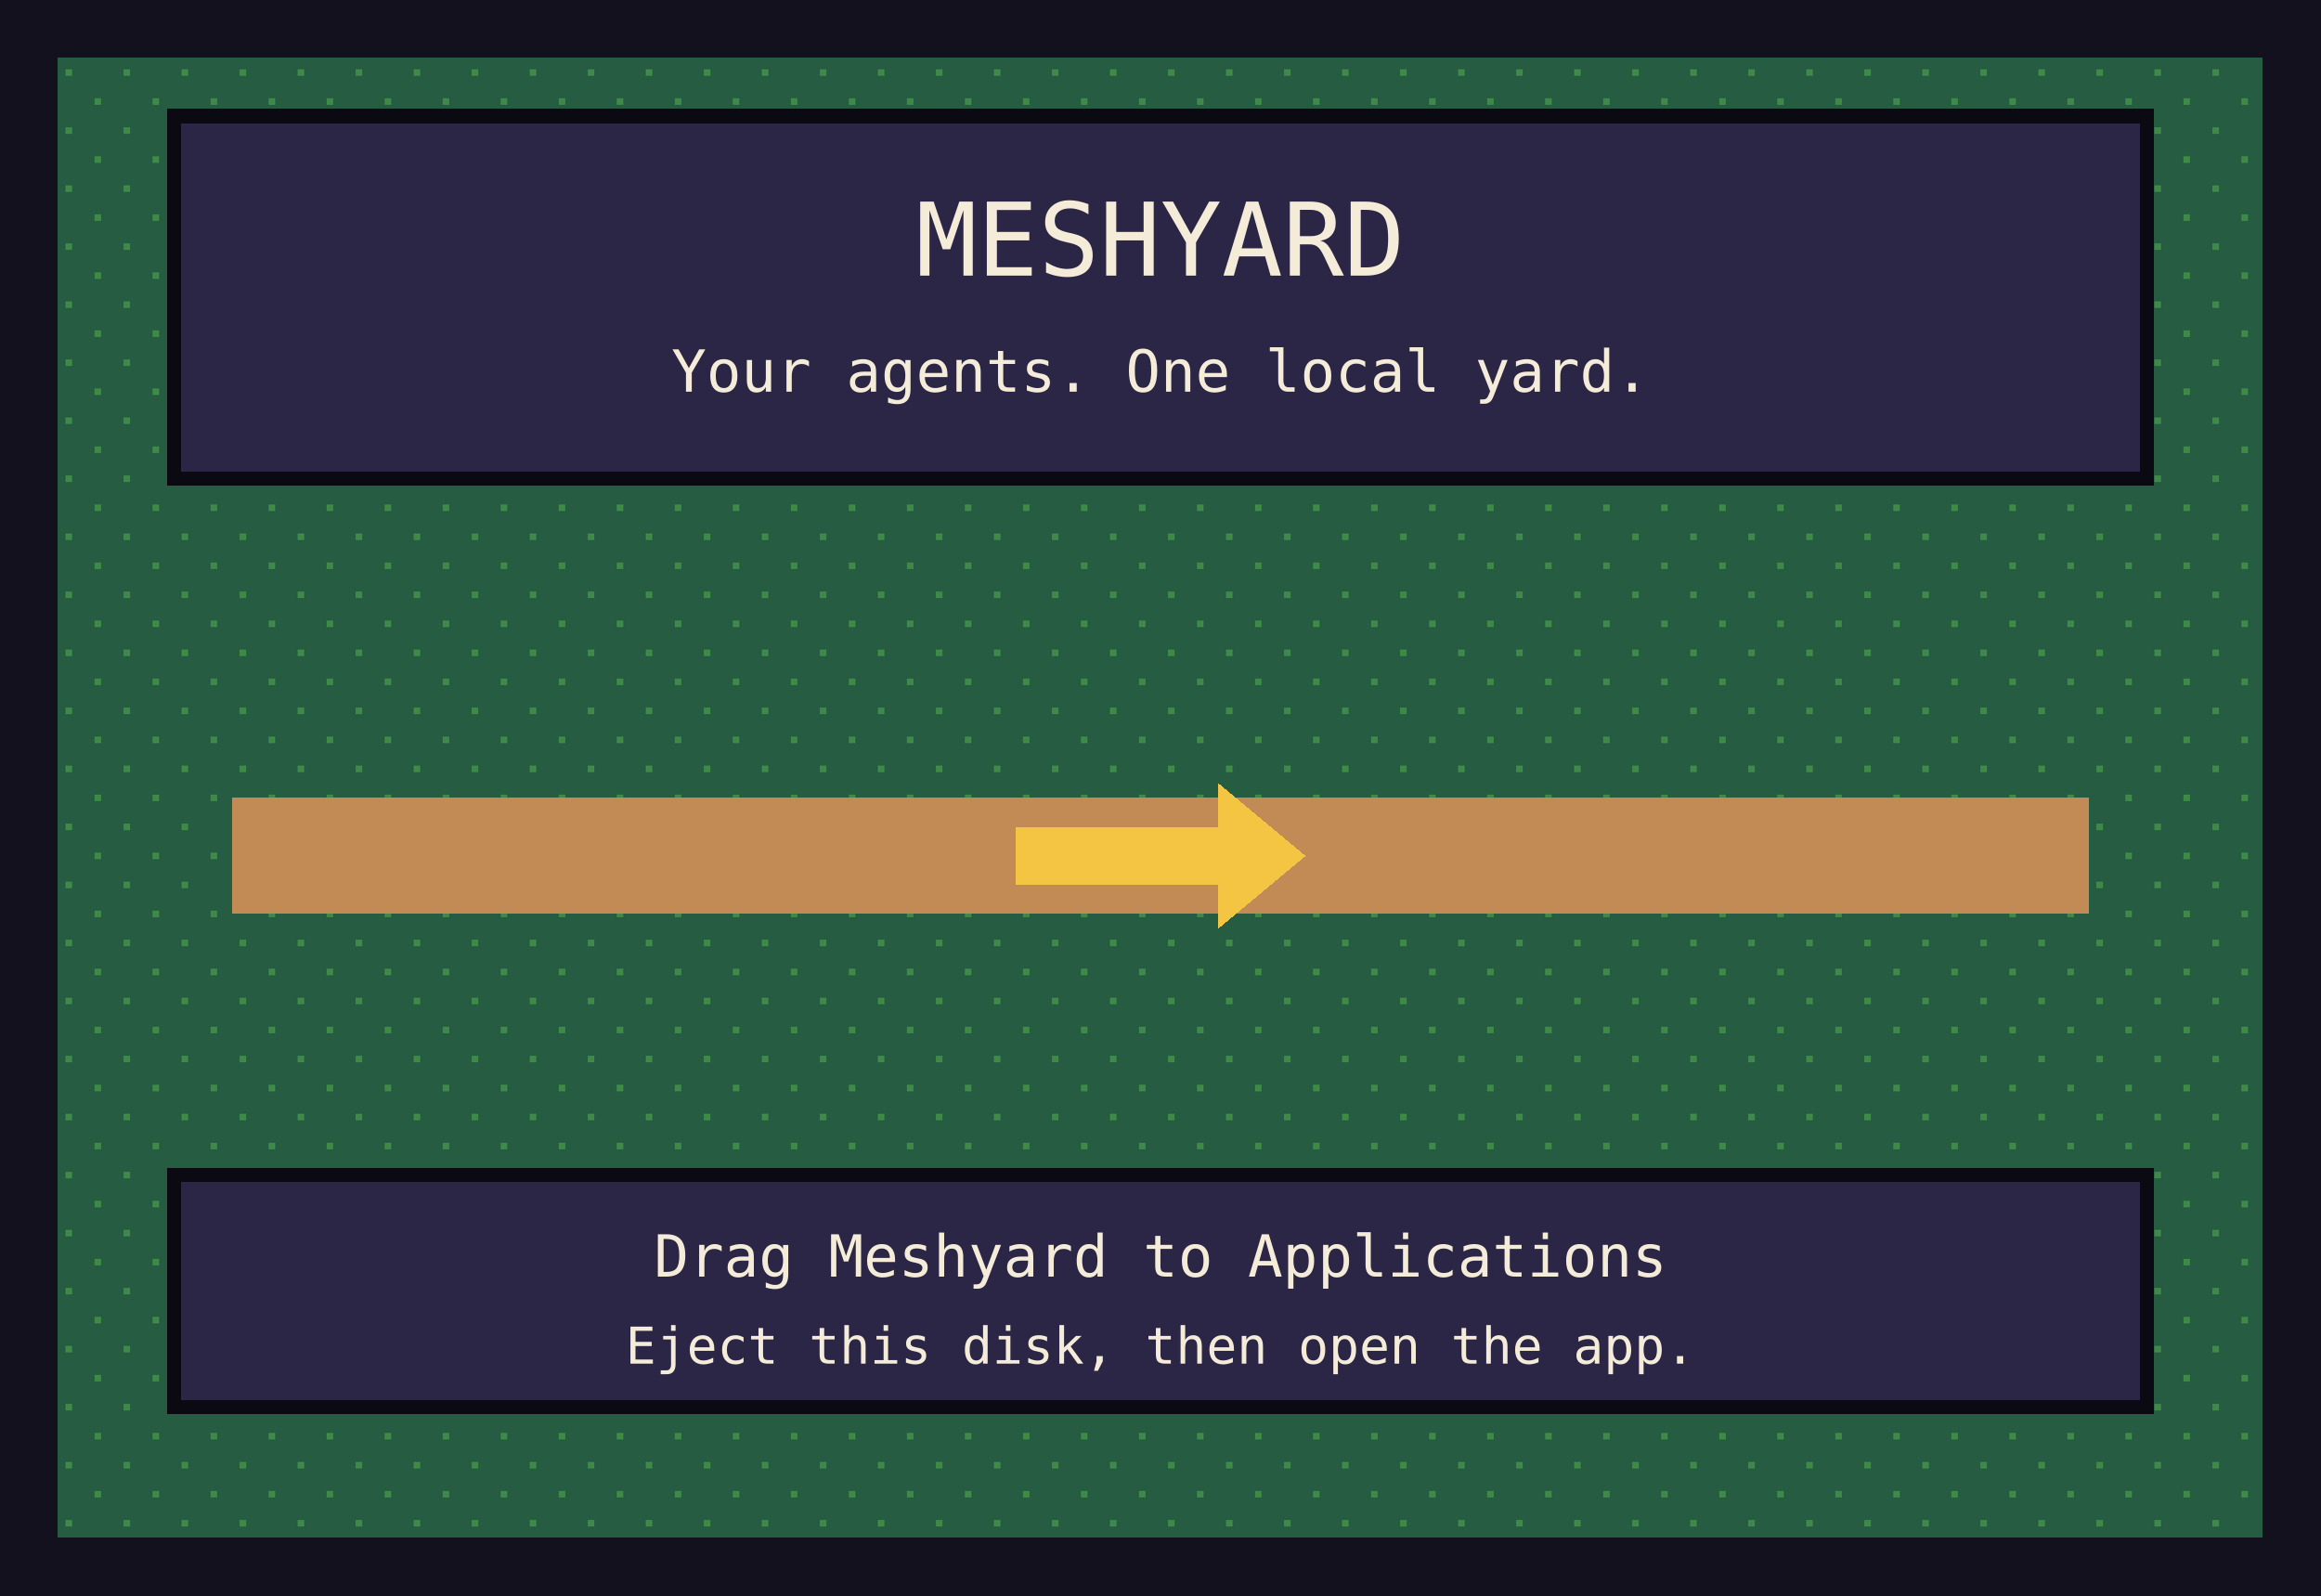
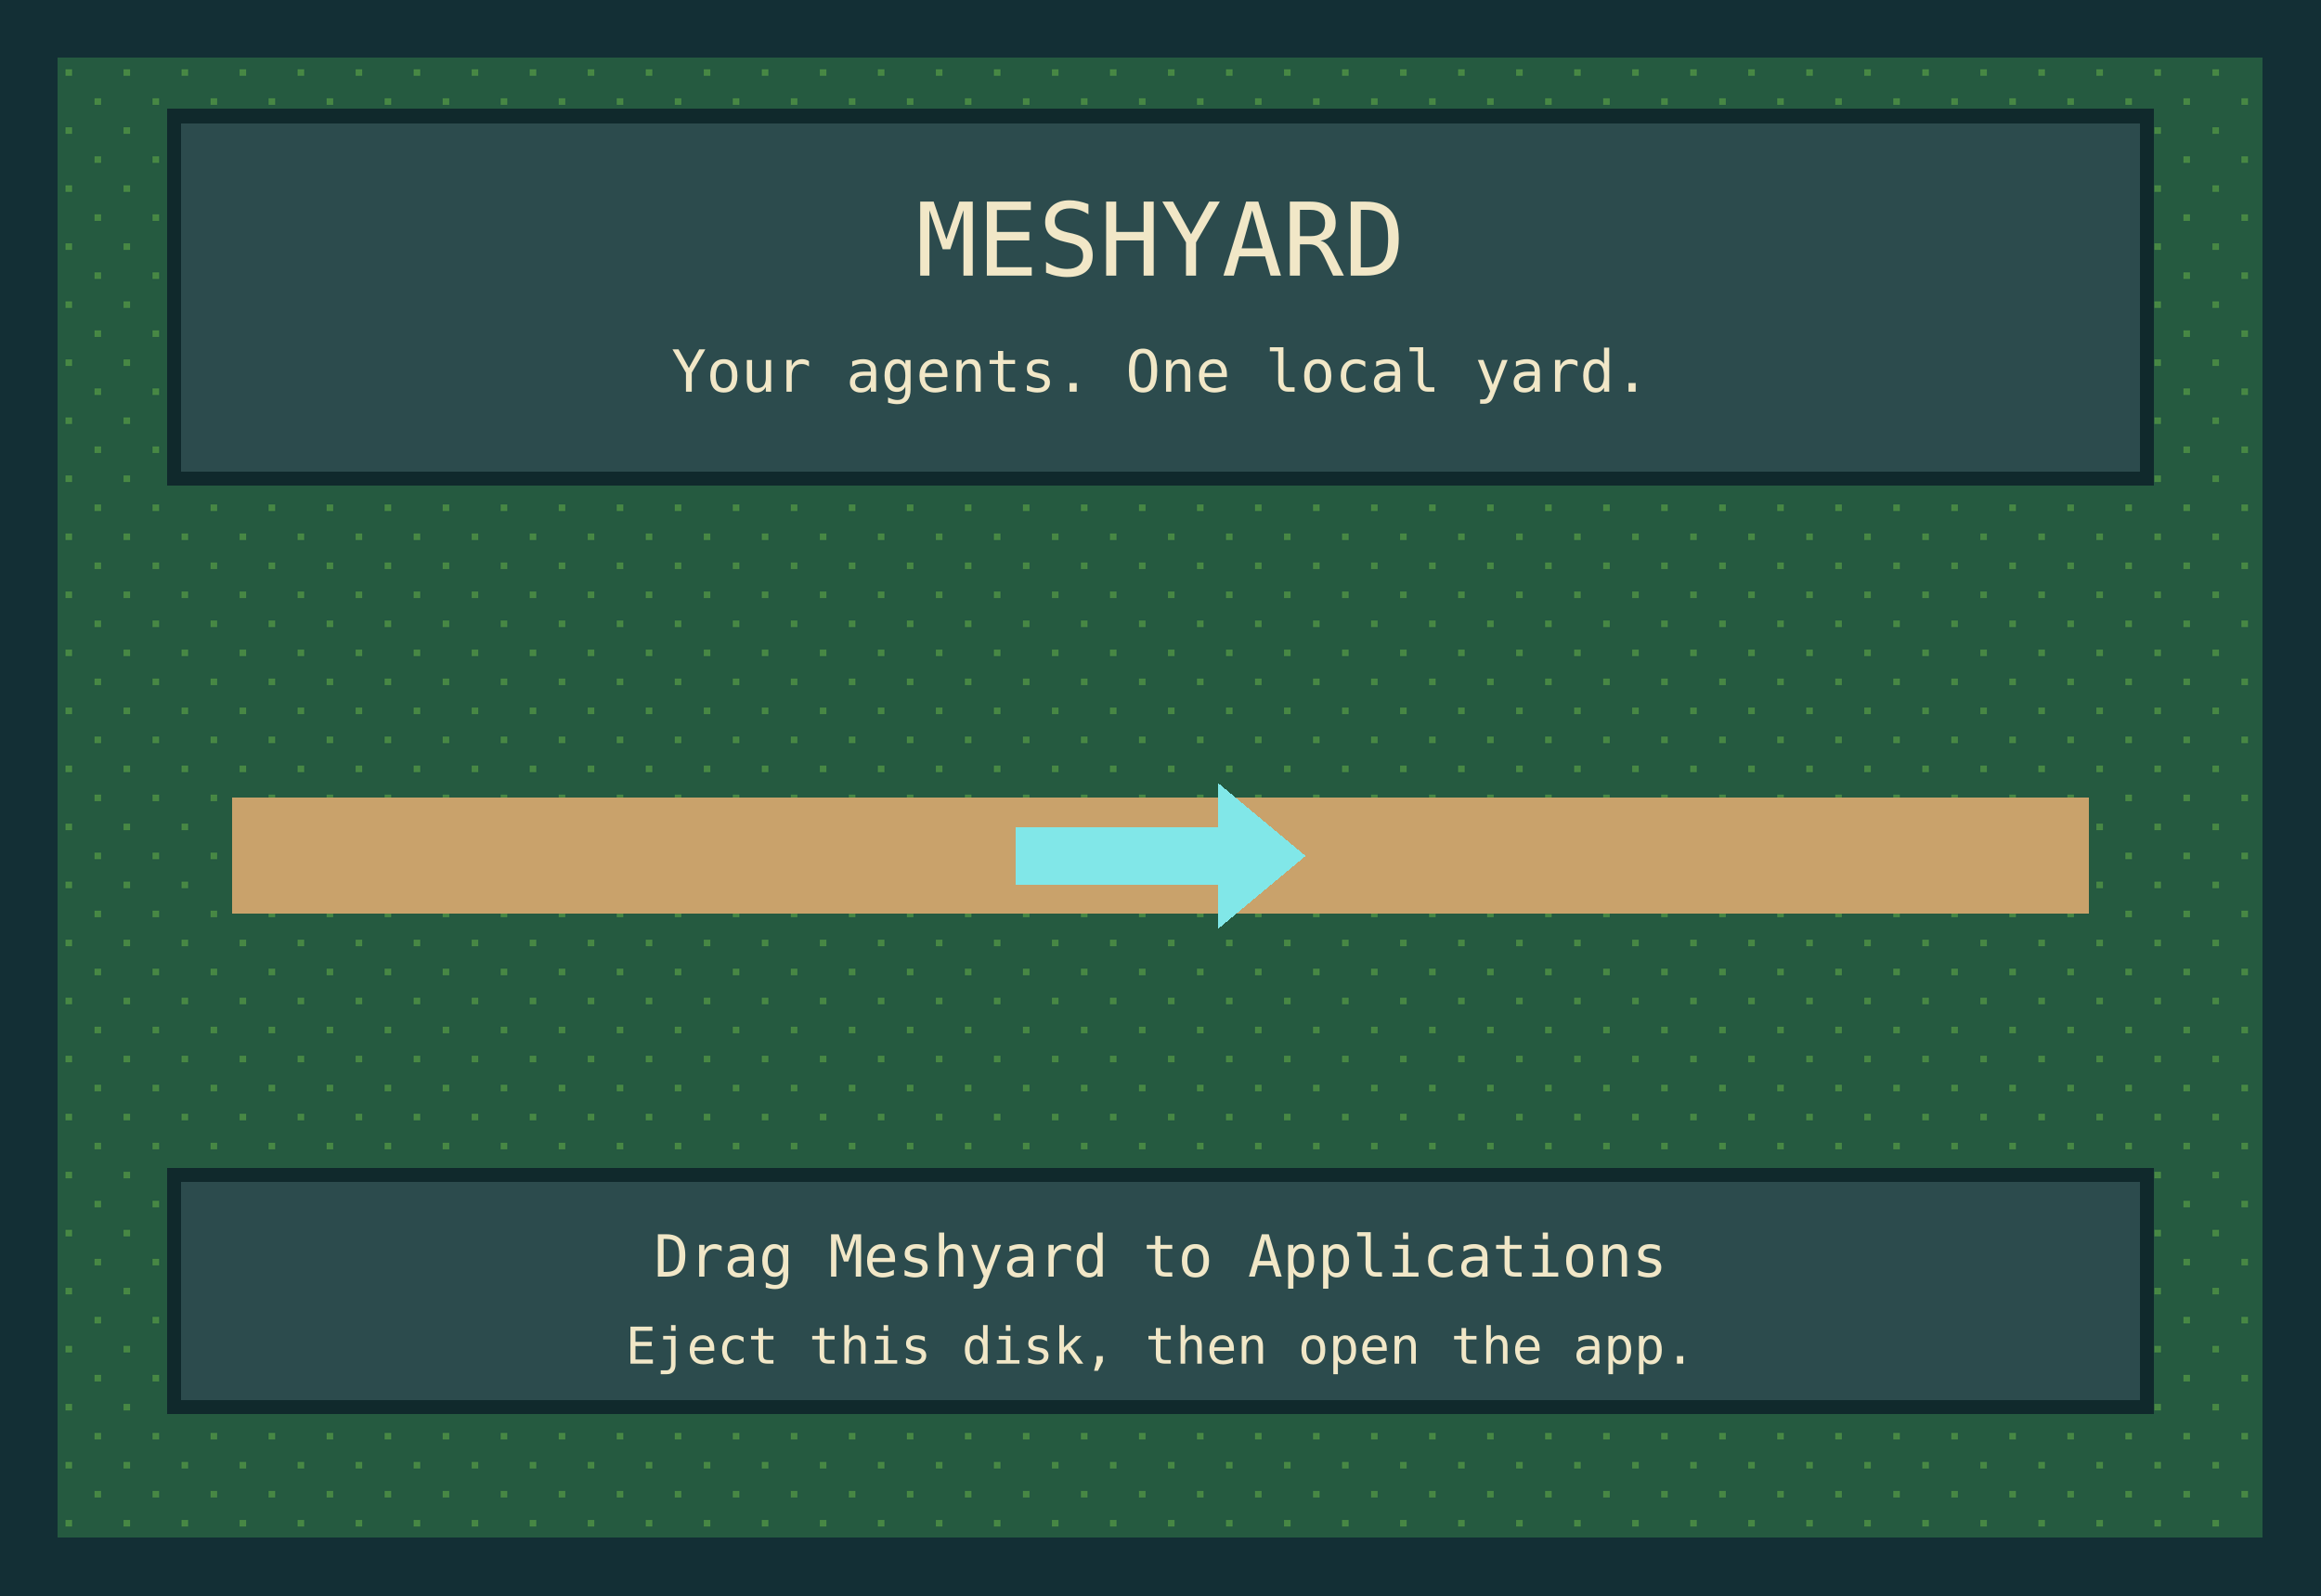
<svg xmlns="http://www.w3.org/2000/svg" width="640" height="440" viewBox="0 0 640 440" shape-rendering="crispEdges">
  <defs>
    <pattern id="grass" width="16" height="16" patternUnits="userSpaceOnUse">
-       <path fill="#265c42" d="M0 0h16v16H0z" />
-       <path fill="#3e8948" d="M2 3h2v2H2zM10 11h2v2h-2z" />
+       <path fill="#255a40" d="M0 0h16v16H0z" />
+       <path fill="#478744" d="M2 3h2v2H2zM10 11h2v2h-2z" />
    </pattern>
  </defs>
-   <path fill="#14111f" d="M0 0h640v440H0z" />
+   <path fill="#132f35" d="M0 0h640v440H0z" />
  <path fill="url(#grass)" d="M16 16h608v408H16z" />
-   <path fill="#c28b56" d="M64 220h512v32H64z" />
-   <path fill="#2b2645" stroke="#0b0912" stroke-width="4" d="M48 32h544v100H48zM48 324h544v64H48z" />
-   <g fill="#f4ecd8" font-family="monospace" text-anchor="middle">
+   <path fill="#c9a26b" d="M64 220h512v32H64z" />
+   <path fill="#2c4b4d" stroke="#10292c" stroke-width="4" d="M48 32h544v100H48zM48 324h544v64H48z" />
+   <g fill="#f1e7c7" font-family="monospace" text-anchor="middle">
    <text x="320" y="76" font-size="28">MESHYARD</text>
    <text x="320" y="108" font-size="16">Your agents. One local yard.</text>
    <text x="320" y="352" font-size="16">Drag Meshyard to Applications</text>
    <text x="320" y="376" font-size="14">Eject this disk, then open the app.</text>
  </g>
-   <path fill="#f4c542" d="M280 228h56v-12l24 20-24 20v-12h-56z" />
+   <path fill="#81e7e8" d="M280 228h56v-12l24 20-24 20v-12h-56z" />
</svg>
